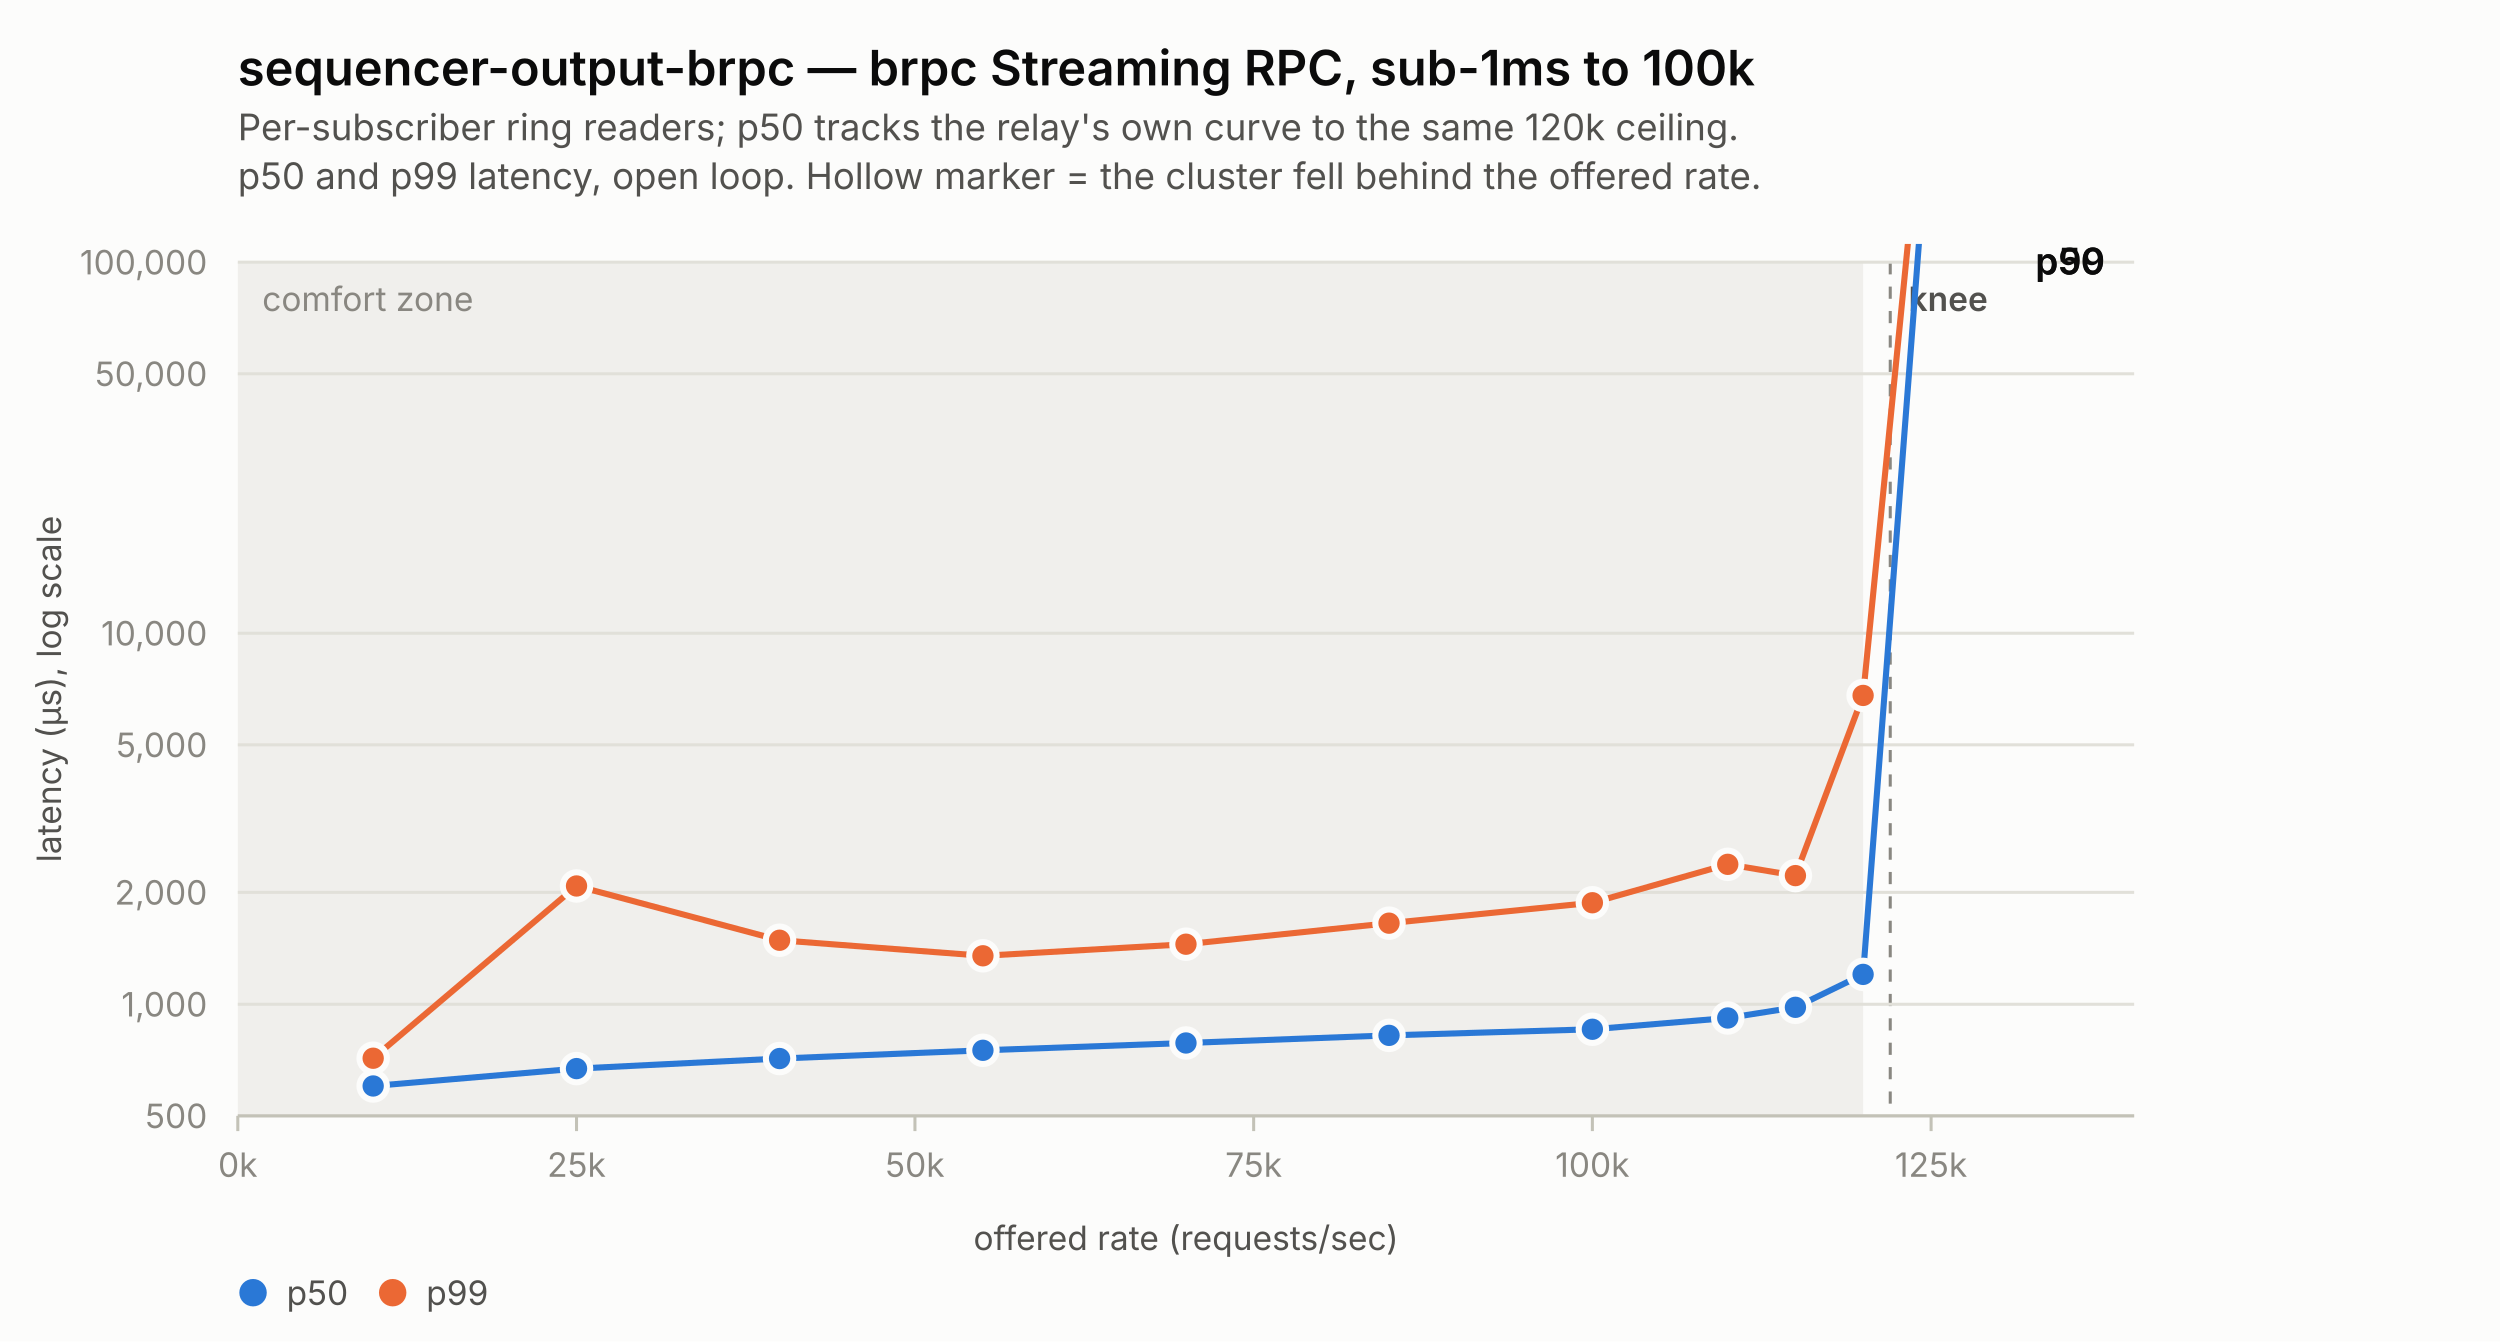
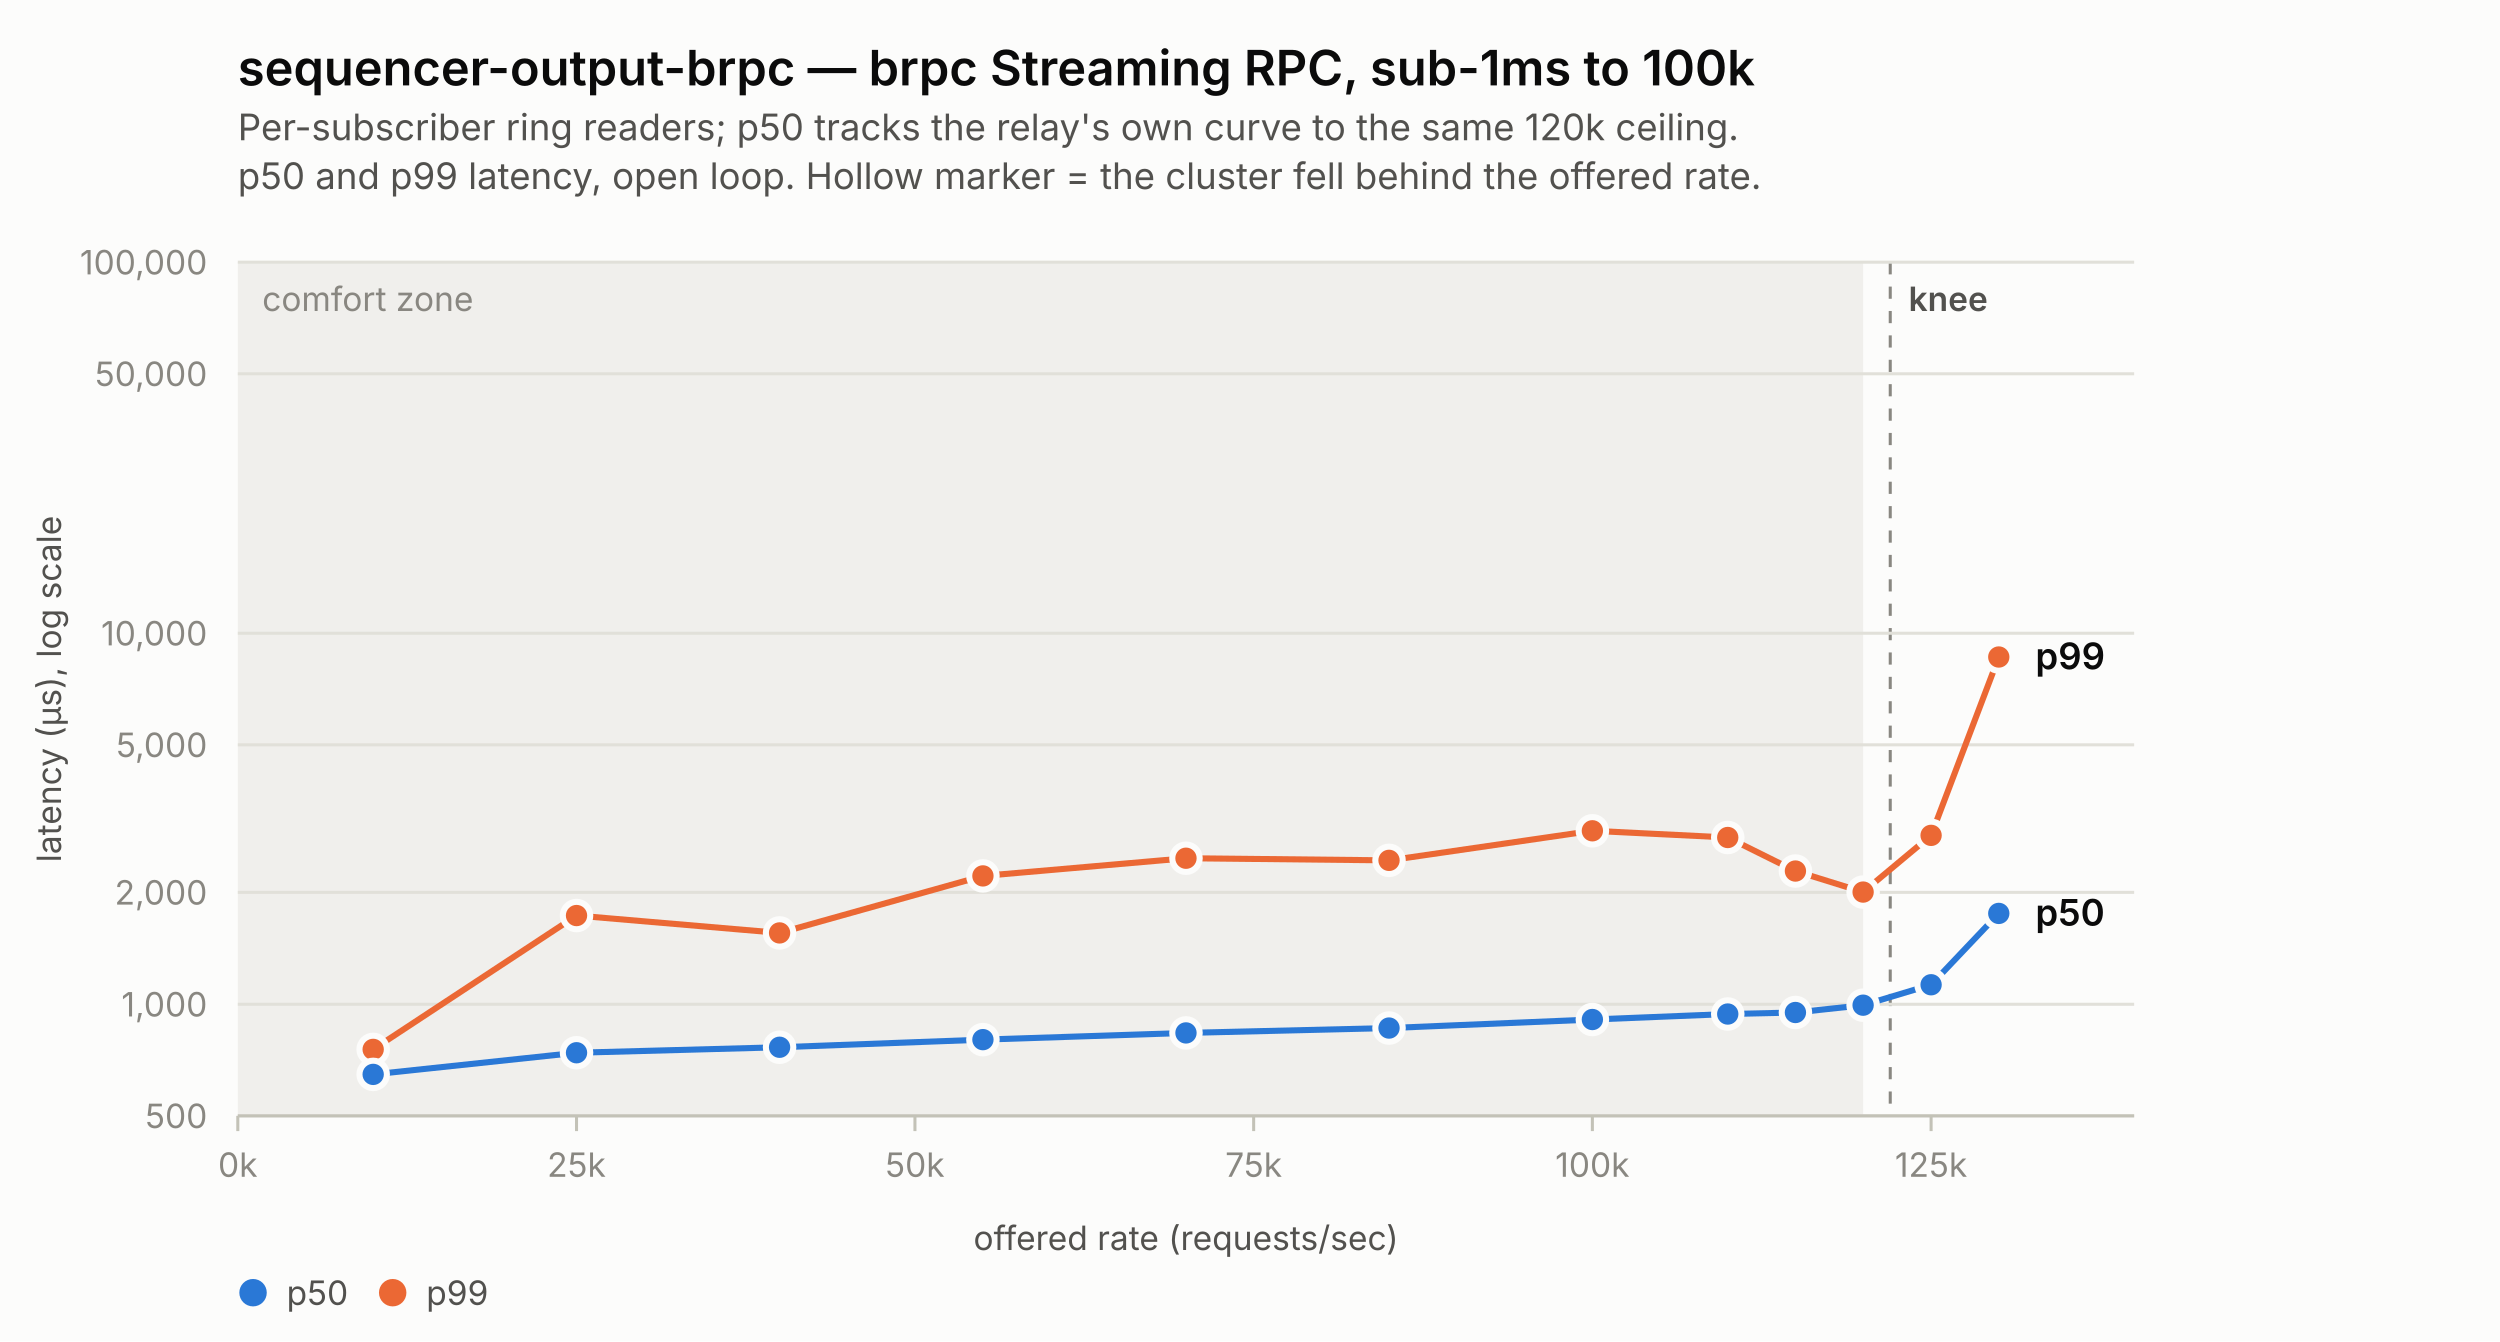
<svg xmlns="http://www.w3.org/2000/svg" width="820" height="440" viewBox="0 0 820 440" font-family="system-ui,-apple-system,&quot;Segoe UI&quot;,sans-serif" role="img" aria-label="sequencer-output-brpc — brpc Streaming RPC, sub-1ms to 100k">
  <rect width="820" height="440" fill="#fcfcfb" />
  <text x="78" y="28" font-size="16" font-weight="600" fill="#0b0b0b">sequencer-output-brpc — brpc Streaming RPC, sub-1ms to 100k</text>
  <text x="78" y="46" font-size="12" fill="#52514e">Per-subscriber ring readers; p50 tracks the relay's own curve to the same 120k ceiling.</text>
  <text x="78" y="62" font-size="12" fill="#52514e">p50 and p99 latency, open loop. Hollow marker = the cluster fell behind the offered rate.</text>
  <rect x="78" y="86" width="533.1" height="280" fill="#f0efec" />
  <text x="86" y="102" font-size="11" fill="#898781">comfort zone</text>
  <line x1="620.0" y1="86" x2="620.0" y2="366" stroke="#898781" stroke-width="1" stroke-dasharray="4 4" />
  <text x="626.0" y="102" font-size="11" font-weight="600" fill="#52514e">knee</text>
  <line x1="78" y1="366.0" x2="700" y2="366.0" stroke="#e1e0d9" stroke-width="1" />
  <text x="68" y="370.0" font-size="11" fill="#898781" text-anchor="end">500</text>
  <line x1="78" y1="329.4" x2="700" y2="329.4" stroke="#e1e0d9" stroke-width="1" />
  <text x="68" y="333.4" font-size="11" fill="#898781" text-anchor="end">1,000</text>
  <line x1="78" y1="292.7" x2="700" y2="292.7" stroke="#e1e0d9" stroke-width="1" />
  <text x="68" y="296.7" font-size="11" fill="#898781" text-anchor="end">2,000</text>
  <line x1="78" y1="244.3" x2="700" y2="244.3" stroke="#e1e0d9" stroke-width="1" />
  <text x="68" y="248.3" font-size="11" fill="#898781" text-anchor="end">5,000</text>
  <line x1="78" y1="207.7" x2="700" y2="207.7" stroke="#e1e0d9" stroke-width="1" />
  <text x="68" y="211.7" font-size="11" fill="#898781" text-anchor="end">10,000</text>
  <line x1="78" y1="122.6" x2="700" y2="122.6" stroke="#e1e0d9" stroke-width="1" />
  <text x="68" y="126.6" font-size="11" fill="#898781" text-anchor="end">50,000</text>
  <line x1="78" y1="86.0" x2="700" y2="86.0" stroke="#e1e0d9" stroke-width="1" />
  <text x="68" y="90.0" font-size="11" fill="#898781" text-anchor="end">100,000</text>
  <text x="20" y="226" font-size="11" fill="#52514e" text-anchor="middle" transform="rotate(-90 20 226)">latency (µs), log scale</text>
  <line x1="78" y1="366" x2="700" y2="366" stroke="#c3c2b7" stroke-width="1" />
  <line x1="78.0" y1="366" x2="78.0" y2="371" stroke="#c3c2b7" stroke-width="1" />
  <text x="78.0" y="386" font-size="11" fill="#898781" text-anchor="middle">0k</text>
  <line x1="189.1" y1="366" x2="189.1" y2="371" stroke="#c3c2b7" stroke-width="1" />
  <text x="189.1" y="386" font-size="11" fill="#898781" text-anchor="middle">25k</text>
  <line x1="300.1" y1="366" x2="300.1" y2="371" stroke="#c3c2b7" stroke-width="1" />
  <text x="300.1" y="386" font-size="11" fill="#898781" text-anchor="middle">50k</text>
  <line x1="411.2" y1="366" x2="411.2" y2="371" stroke="#c3c2b7" stroke-width="1" />
  <text x="411.2" y="386" font-size="11" fill="#898781" text-anchor="middle">75k</text>
  <line x1="522.3" y1="366" x2="522.3" y2="371" stroke="#c3c2b7" stroke-width="1" />
  <text x="522.3" y="386" font-size="11" fill="#898781" text-anchor="middle">100k</text>
  <line x1="633.4" y1="366" x2="633.4" y2="371" stroke="#c3c2b7" stroke-width="1" />
  <text x="633.4" y="386" font-size="11" fill="#898781" text-anchor="middle">125k</text>
  <text x="389" y="410" font-size="11" fill="#52514e" text-anchor="middle">offered rate (requests/sec)</text>
  <defs>
    <clipPath id="plot">
      <rect x="72" y="80" width="634" height="292" />
    </clipPath>
  </defs>
  <g clip-path="url(#plot)">
-     <path d="M122.4,347.1 L189.1,290.6 L255.7,308.4 L322.4,313.5 L389.0,309.7 L455.6,302.8 L522.3,296.1 L566.7,283.5 L588.9,287.2 L611.1,228.1 L633.4,3.1 L655.6,-45.8" fill="none" stroke="#eb6834" stroke-width="2" stroke-linejoin="round" stroke-linecap="round" />
-     <circle cx="122.4" cy="347.1" r="4.5" fill="#eb6834" stroke="#fcfcfb" stroke-width="2" />
-     <circle cx="189.1" cy="290.6" r="4.5" fill="#eb6834" stroke="#fcfcfb" stroke-width="2" />
-     <circle cx="255.7" cy="308.4" r="4.5" fill="#eb6834" stroke="#fcfcfb" stroke-width="2" />
-     <circle cx="322.4" cy="313.5" r="4.5" fill="#eb6834" stroke="#fcfcfb" stroke-width="2" />
-     <circle cx="389.0" cy="309.7" r="4.5" fill="#eb6834" stroke="#fcfcfb" stroke-width="2" />
-     <circle cx="455.6" cy="302.8" r="4.5" fill="#eb6834" stroke="#fcfcfb" stroke-width="2" />
-     <circle cx="522.3" cy="296.1" r="4.5" fill="#eb6834" stroke="#fcfcfb" stroke-width="2" />
-     <circle cx="566.7" cy="283.5" r="4.5" fill="#eb6834" stroke="#fcfcfb" stroke-width="2" />
-     <circle cx="588.9" cy="287.2" r="4.5" fill="#eb6834" stroke="#fcfcfb" stroke-width="2" />
-     <circle cx="611.1" cy="228.1" r="4.5" fill="#eb6834" stroke="#fcfcfb" stroke-width="2" />
-     <circle cx="633.4" cy="3.1" r="4.5" fill="#fcfcfb" stroke="#eb6834" stroke-width="2" />
-     <circle cx="655.6" cy="-45.8" r="4.5" fill="#fcfcfb" stroke="#eb6834" stroke-width="2" />
-     <path d="M122.4,356.2 L189.1,350.5 L255.7,347.2 L322.4,344.5 L389.0,342.1 L455.6,339.6 L522.3,337.6 L566.7,333.9 L588.9,330.4 L611.1,319.6 L633.4,27.5 L655.6,-20.3" fill="none" stroke="#2a78d6" stroke-width="2" stroke-linejoin="round" stroke-linecap="round" />
-     <circle cx="122.4" cy="356.2" r="4.5" fill="#2a78d6" stroke="#fcfcfb" stroke-width="2" />
-     <circle cx="189.1" cy="350.5" r="4.5" fill="#2a78d6" stroke="#fcfcfb" stroke-width="2" />
-     <circle cx="255.7" cy="347.2" r="4.5" fill="#2a78d6" stroke="#fcfcfb" stroke-width="2" />
-     <circle cx="322.4" cy="344.5" r="4.5" fill="#2a78d6" stroke="#fcfcfb" stroke-width="2" />
-     <circle cx="389.0" cy="342.1" r="4.5" fill="#2a78d6" stroke="#fcfcfb" stroke-width="2" />
-     <circle cx="455.6" cy="339.6" r="4.5" fill="#2a78d6" stroke="#fcfcfb" stroke-width="2" />
-     <circle cx="522.3" cy="337.6" r="4.5" fill="#2a78d6" stroke="#fcfcfb" stroke-width="2" />
-     <circle cx="566.7" cy="333.9" r="4.5" fill="#2a78d6" stroke="#fcfcfb" stroke-width="2" />
-     <circle cx="588.9" cy="330.4" r="4.5" fill="#2a78d6" stroke="#fcfcfb" stroke-width="2" />
-     <circle cx="611.1" cy="319.6" r="4.5" fill="#2a78d6" stroke="#fcfcfb" stroke-width="2" />
-     <circle cx="633.4" cy="27.5" r="4.5" fill="#fcfcfb" stroke="#2a78d6" stroke-width="2" />
-     <circle cx="655.6" cy="-20.3" r="4.5" fill="#fcfcfb" stroke="#2a78d6" stroke-width="2" />
+     <path d="M122.4,344.2 L189.1,300.3 L255.7,306.0 L322.4,287.3 L389.0,281.5 L455.6,282.2 L522.3,272.5 L566.7,274.7 L588.9,285.7 L611.1,292.6 L633.4,274.0 L655.6,215.5" fill="none" stroke="#eb6834" stroke-width="2" stroke-linejoin="round" stroke-linecap="round" />
+     <circle cx="122.4" cy="344.2" r="4.5" fill="#eb6834" stroke="#fcfcfb" stroke-width="2" />
+     <circle cx="189.1" cy="300.3" r="4.5" fill="#eb6834" stroke="#fcfcfb" stroke-width="2" />
+     <circle cx="255.7" cy="306.0" r="4.5" fill="#eb6834" stroke="#fcfcfb" stroke-width="2" />
+     <circle cx="322.4" cy="287.3" r="4.5" fill="#eb6834" stroke="#fcfcfb" stroke-width="2" />
+     <circle cx="389.0" cy="281.5" r="4.5" fill="#eb6834" stroke="#fcfcfb" stroke-width="2" />
+     <circle cx="455.6" cy="282.2" r="4.5" fill="#eb6834" stroke="#fcfcfb" stroke-width="2" />
+     <circle cx="522.3" cy="272.5" r="4.5" fill="#eb6834" stroke="#fcfcfb" stroke-width="2" />
+     <circle cx="566.7" cy="274.7" r="4.5" fill="#eb6834" stroke="#fcfcfb" stroke-width="2" />
+     <circle cx="588.9" cy="285.7" r="4.5" fill="#eb6834" stroke="#fcfcfb" stroke-width="2" />
+     <circle cx="611.1" cy="292.6" r="4.5" fill="#eb6834" stroke="#fcfcfb" stroke-width="2" />
+     <circle cx="633.4" cy="274.0" r="4.5" fill="#eb6834" stroke="#fcfcfb" stroke-width="2" />
+     <circle cx="655.6" cy="215.5" r="4.5" fill="#eb6834" stroke="#fcfcfb" stroke-width="2" />
+     <path d="M122.4,352.4 L189.1,345.3 L255.7,343.5 L322.4,341.0 L389.0,338.8 L455.6,337.2 L522.3,334.4 L566.7,332.6 L588.9,332.1 L611.1,329.7 L633.4,323.0 L655.6,299.6" fill="none" stroke="#2a78d6" stroke-width="2" stroke-linejoin="round" stroke-linecap="round" />
+     <circle cx="122.4" cy="352.4" r="4.5" fill="#2a78d6" stroke="#fcfcfb" stroke-width="2" />
+     <circle cx="189.1" cy="345.3" r="4.5" fill="#2a78d6" stroke="#fcfcfb" stroke-width="2" />
+     <circle cx="255.7" cy="343.5" r="4.5" fill="#2a78d6" stroke="#fcfcfb" stroke-width="2" />
+     <circle cx="322.4" cy="341.0" r="4.5" fill="#2a78d6" stroke="#fcfcfb" stroke-width="2" />
+     <circle cx="389.0" cy="338.8" r="4.5" fill="#2a78d6" stroke="#fcfcfb" stroke-width="2" />
+     <circle cx="455.6" cy="337.2" r="4.5" fill="#2a78d6" stroke="#fcfcfb" stroke-width="2" />
+     <circle cx="522.3" cy="334.4" r="4.5" fill="#2a78d6" stroke="#fcfcfb" stroke-width="2" />
+     <circle cx="566.7" cy="332.6" r="4.5" fill="#2a78d6" stroke="#fcfcfb" stroke-width="2" />
+     <circle cx="588.9" cy="332.1" r="4.5" fill="#2a78d6" stroke="#fcfcfb" stroke-width="2" />
+     <circle cx="611.1" cy="329.7" r="4.5" fill="#2a78d6" stroke="#fcfcfb" stroke-width="2" />
+     <circle cx="633.4" cy="323.0" r="4.5" fill="#2a78d6" stroke="#fcfcfb" stroke-width="2" />
+     <circle cx="655.6" cy="299.6" r="4.5" fill="#2a78d6" stroke="#fcfcfb" stroke-width="2" />
  </g>
-   <text x="667.6" y="90.0" font-size="12" font-weight="600" fill="#0b0b0b">p99</text>
-   <text x="667.6" y="90.0" font-size="12" font-weight="600" fill="#0b0b0b">p50</text>
+   <text x="667.6" y="219.5" font-size="12" font-weight="600" fill="#0b0b0b">p99</text>
+   <text x="667.6" y="303.6" font-size="12" font-weight="600" fill="#0b0b0b">p50</text>
  <circle cx="83" cy="424" r="4.5" fill="#2a78d6" />
  <text x="94" y="428" font-size="11" fill="#52514e">p50</text>
  <circle cx="128.8" cy="424" r="4.5" fill="#eb6834" />
  <text x="139.8" y="428" font-size="11" fill="#52514e">p99</text>
</svg>
